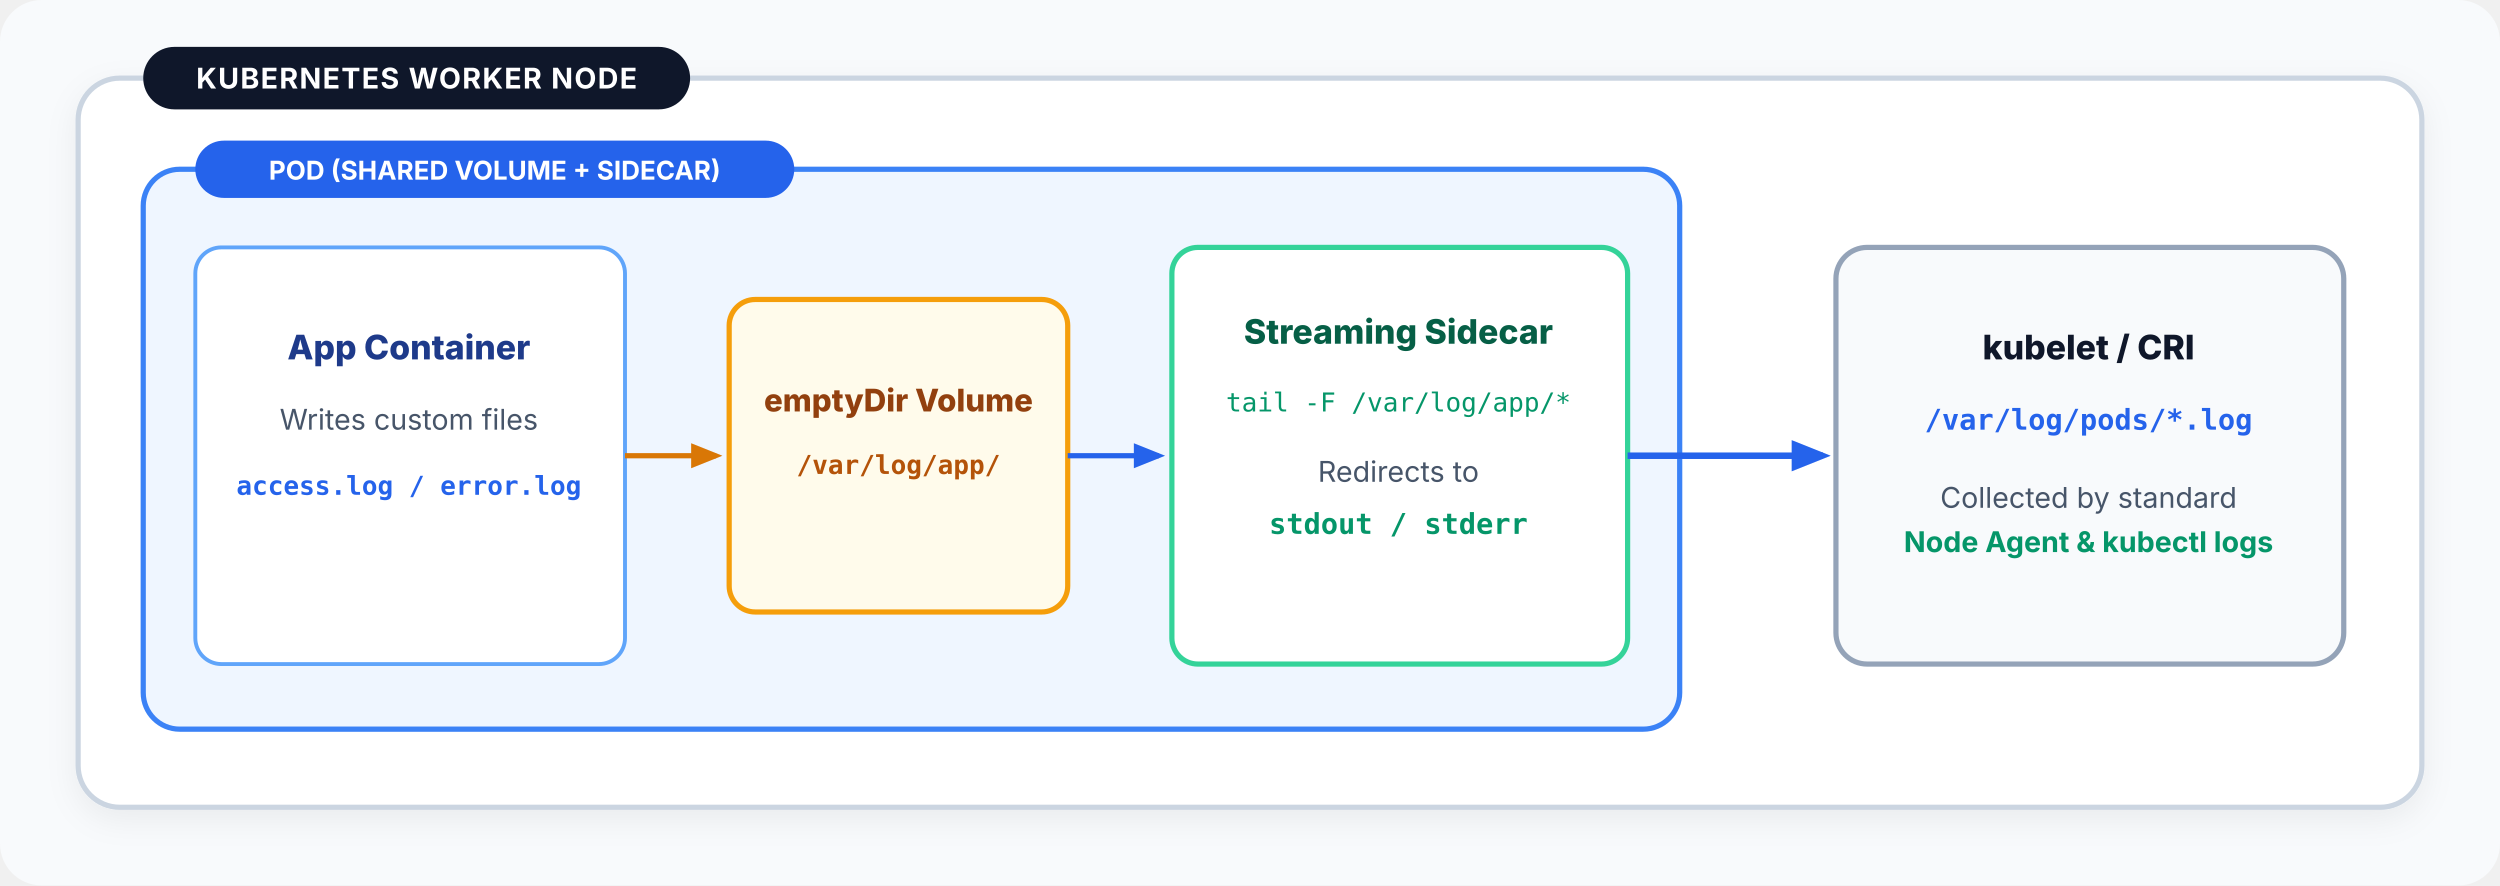
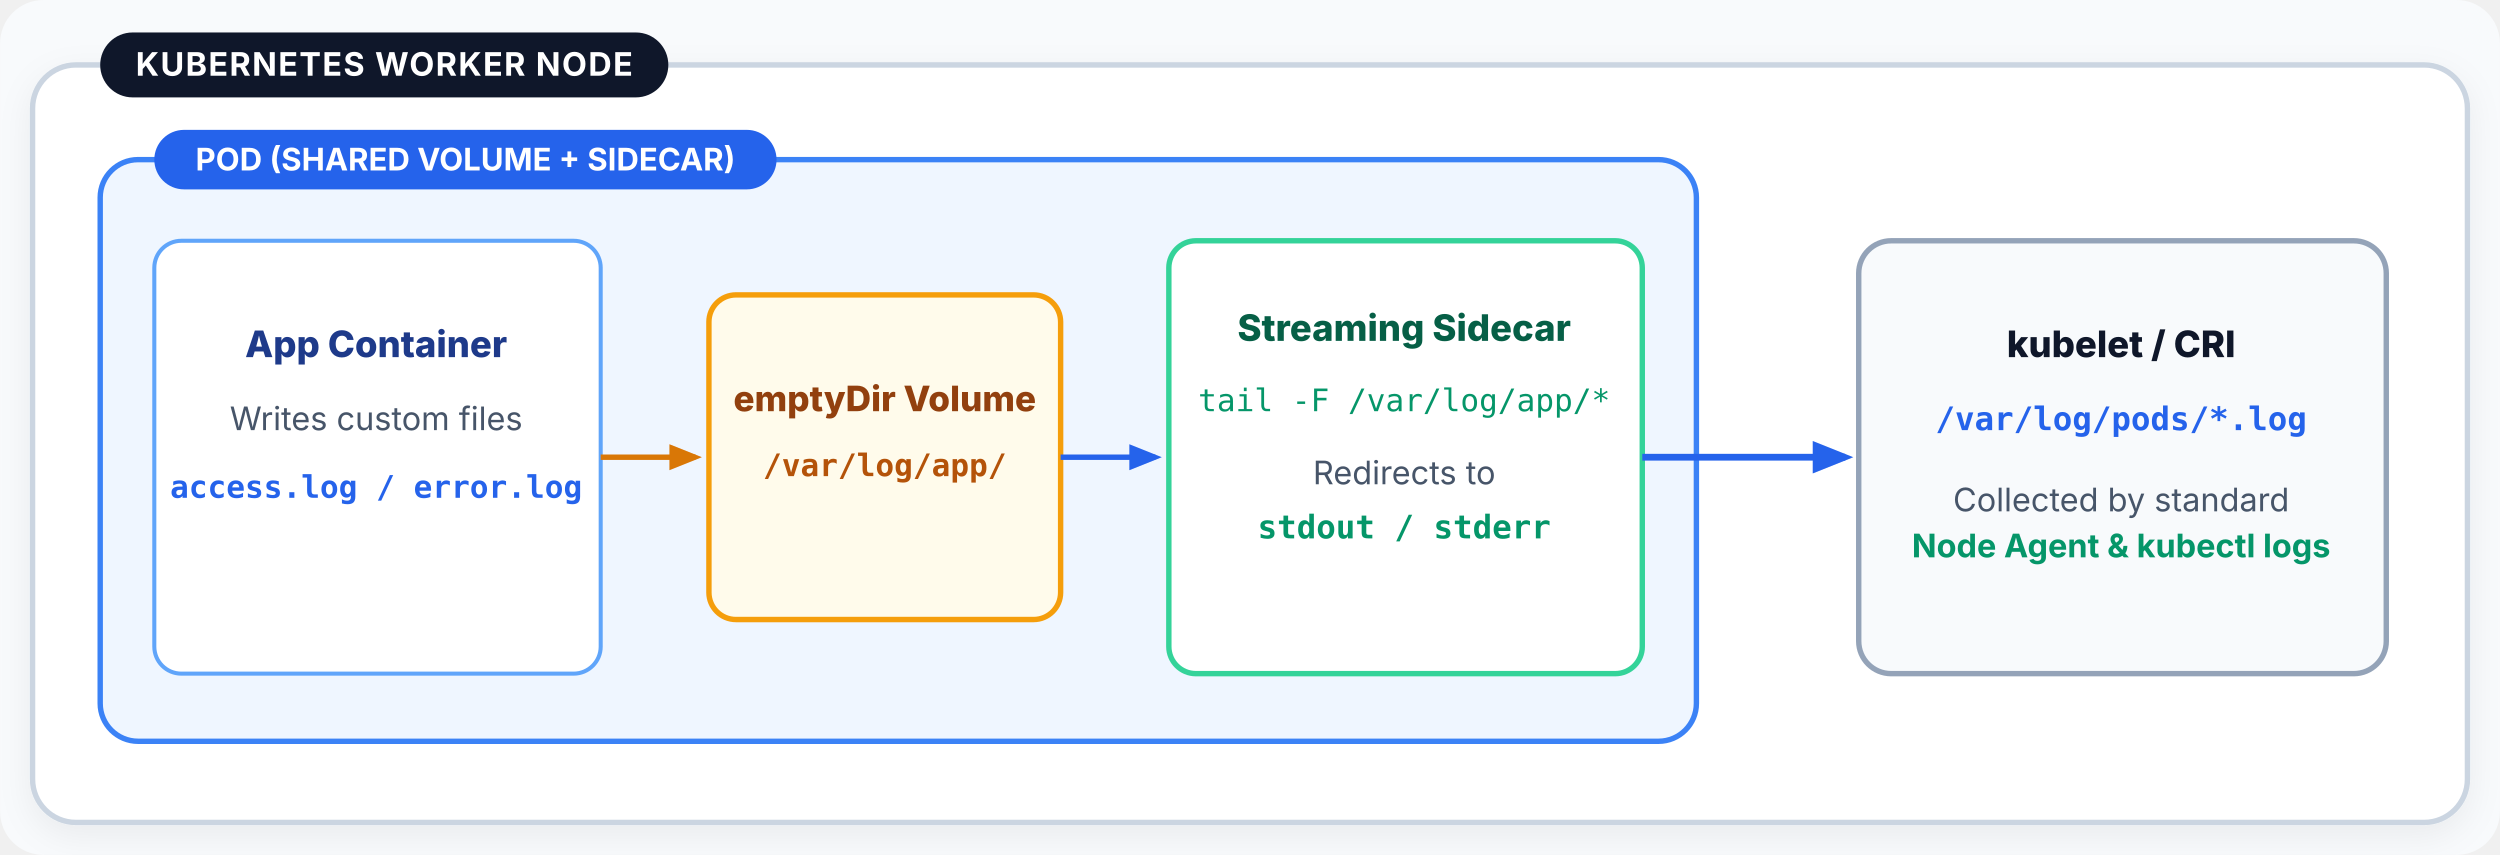
- <svg xmlns="http://www.w3.org/2000/svg" viewBox="0 0 960 340" font-family="'Inter', -apple-system, BlinkMacSystemFont, sans-serif">
+ <svg xmlns="http://www.w3.org/2000/svg" viewBox="18 6 924 316" width="1120" height="383" font-family="'Inter', -apple-system, BlinkMacSystemFont, sans-serif">
  <defs>
    <filter id="shadow" x="-5%" y="-5%" width="110%" height="115%">
      <feDropShadow dx="0" dy="4" stdDeviation="6" flood-color="#0f172a" flood-opacity="0.06" />
    </filter>
    <marker id="arrowBlue" viewBox="0 0 10 10" refX="8" refY="5" markerWidth="6" markerHeight="6" orient="auto-start-reverse">
      <path d="M 0 1 L 10 5 L 0 9 z" fill="#2563eb" />
    </marker>
    <marker id="arrowAmber" viewBox="0 0 10 10" refX="8" refY="5" markerWidth="6" markerHeight="6" orient="auto-start-reverse">
      <path d="M 0 1 L 10 5 L 0 9 z" fill="#d97706" />
    </marker>
  </defs>
-   <rect width="960" height="340" rx="16" fill="#f8fafc" />
+   <rect x="18" y="6" width="924" height="316" rx="16" fill="#f8fafc" />
  <rect x="30" y="30" width="900" height="280" rx="16" fill="#ffffff" stroke="#cbd5e1" stroke-width="2" filter="url(#shadow)" />
  <rect x="55" y="18" width="210" height="24" rx="12" fill="#0f172a" />
-   <text x="160" y="34" text-anchor="middle" font-size="11" font-weight="700" fill="#ffffff" letter-spacing="0.5">KUBERNETES WORKER NODE</text>
+   <text x="160" y="34" text-anchor="middle" font-size="12" font-weight="700" fill="#ffffff" letter-spacing="0.5">KUBERNETES WORKER NODE</text>
  <rect x="55" y="65" width="590" height="215" rx="14" fill="#eff6ff" stroke="#3b82f6" stroke-width="2" />
  <rect x="75" y="54" width="230" height="22" rx="11" fill="#2563eb" />
-   <text x="190" y="69" text-anchor="middle" font-size="10" font-weight="700" fill="#ffffff">POD (SHARED VOLUME + SIDECAR)</text>
+   <text x="190" y="69" text-anchor="middle" font-size="11.5" font-weight="700" fill="#ffffff">POD (SHARED VOLUME + SIDECAR)</text>
  <rect x="75" y="95" width="165" height="160" rx="10" fill="#ffffff" stroke="#60a5fa" stroke-width="1.5" />
-   <text x="157" y="138" text-anchor="middle" font-size="13" font-weight="800" fill="#1e3a8a">App Container</text>
-   <text x="157" y="165" text-anchor="middle" font-size="11" fill="#475569">Writes custom files</text>
-   <text x="157" y="190" text-anchor="middle" font-family="'JetBrains Mono', monospace" font-size="10" font-weight="700" fill="#2563eb">access.log / error.log</text>
+   <text x="157" y="138" text-anchor="middle" font-size="13.5" font-weight="800" fill="#1e3a8a">App Container</text>
+   <text x="157" y="165" text-anchor="middle" font-size="12" fill="#475569">Writes custom files</text>
+   <text x="157" y="190" text-anchor="middle" font-family="'JetBrains Mono', monospace" font-size="11.5" font-weight="700" fill="#2563eb">access.log / error.log</text>
  <line x1="240" y1="175" x2="275" y2="175" stroke="#d97706" stroke-width="2" marker-end="url(#arrowAmber)" />
  <rect x="280" y="115" width="130" height="120" rx="10" fill="#fffbeb" stroke="#f59e0b" stroke-width="2" />
-   <text x="345" y="158" text-anchor="middle" font-size="12" font-weight="800" fill="#92400e">emptyDir Volume</text>
-   <text x="345" y="182" text-anchor="middle" font-family="'JetBrains Mono', monospace" font-size="10" font-weight="700" fill="#b45309">/var/log/app/</text>
+   <text x="345" y="158" text-anchor="middle" font-size="13" font-weight="800" fill="#92400e">emptyDir Volume</text>
+   <text x="345" y="182" text-anchor="middle" font-family="'JetBrains Mono', monospace" font-size="11.5" font-weight="700" fill="#b45309">/var/log/app/</text>
  <line x1="410" y1="175" x2="445" y2="175" stroke="#2563eb" stroke-width="2" marker-end="url(#arrowBlue)" />
  <rect x="450" y="95" width="175" height="160" rx="10" fill="#ffffff" stroke="#34d399" stroke-width="2" />
-   <text x="537" y="132" text-anchor="middle" font-size="13" font-weight="800" fill="#065f46">Streaming Sidecar</text>
-   <text x="537" y="158" text-anchor="middle" font-family="'JetBrains Mono', monospace" font-size="10" fill="#059669">tail -F /var/log/app/*</text>
-   <text x="537" y="185" text-anchor="middle" font-size="11" fill="#475569">Redirects to</text>
-   <text x="537" y="205" text-anchor="middle" font-family="'JetBrains Mono', monospace" font-size="11" font-weight="700" fill="#059669">stdout / stderr</text>
+   <text x="537" y="132" text-anchor="middle" font-size="13.5" font-weight="800" fill="#065f46">Streaming Sidecar</text>
+   <text x="537" y="158" text-anchor="middle" font-family="'JetBrains Mono', monospace" font-size="11.5" fill="#059669">tail -F /var/log/app/*</text>
+   <text x="537" y="185" text-anchor="middle" font-size="12" fill="#475569">Redirects to</text>
+   <text x="537" y="205" text-anchor="middle" font-family="'JetBrains Mono', monospace" font-size="12" font-weight="700" fill="#059669">stdout / stderr</text>
  <line x1="625" y1="175" x2="700" y2="175" stroke="#2563eb" stroke-width="2.5" marker-end="url(#arrowBlue)" />
  <rect x="705" y="95" width="195" height="160" rx="12" fill="#f8fafc" stroke="#94a3b8" stroke-width="2" />
-   <text x="802" y="138" text-anchor="middle" font-size="13" font-weight="800" fill="#0f172a">kubelet / CRI</text>
-   <text x="802" y="165" text-anchor="middle" font-family="'JetBrains Mono', monospace" font-size="11" font-weight="700" fill="#2563eb">/var/log/pods/*.log</text>
-   <text x="802" y="195" text-anchor="middle" font-size="11" fill="#475569">Collected by standard</text>
-   <text x="802" y="212" text-anchor="middle" font-size="11" font-weight="700" fill="#059669">Node Agent &amp; kubectl logs</text>
+   <text x="802" y="138" text-anchor="middle" font-size="13.5" font-weight="800" fill="#0f172a">kubelet / CRI</text>
+   <text x="802" y="165" text-anchor="middle" font-family="'JetBrains Mono', monospace" font-size="12" font-weight="700" fill="#2563eb">/var/log/pods/*.log</text>
+   <text x="802" y="195" text-anchor="middle" font-size="12" fill="#475569">Collected by standard</text>
+   <text x="802" y="212" text-anchor="middle" font-size="12" font-weight="700" fill="#059669">Node Agent &amp; kubectl logs</text>
</svg>
